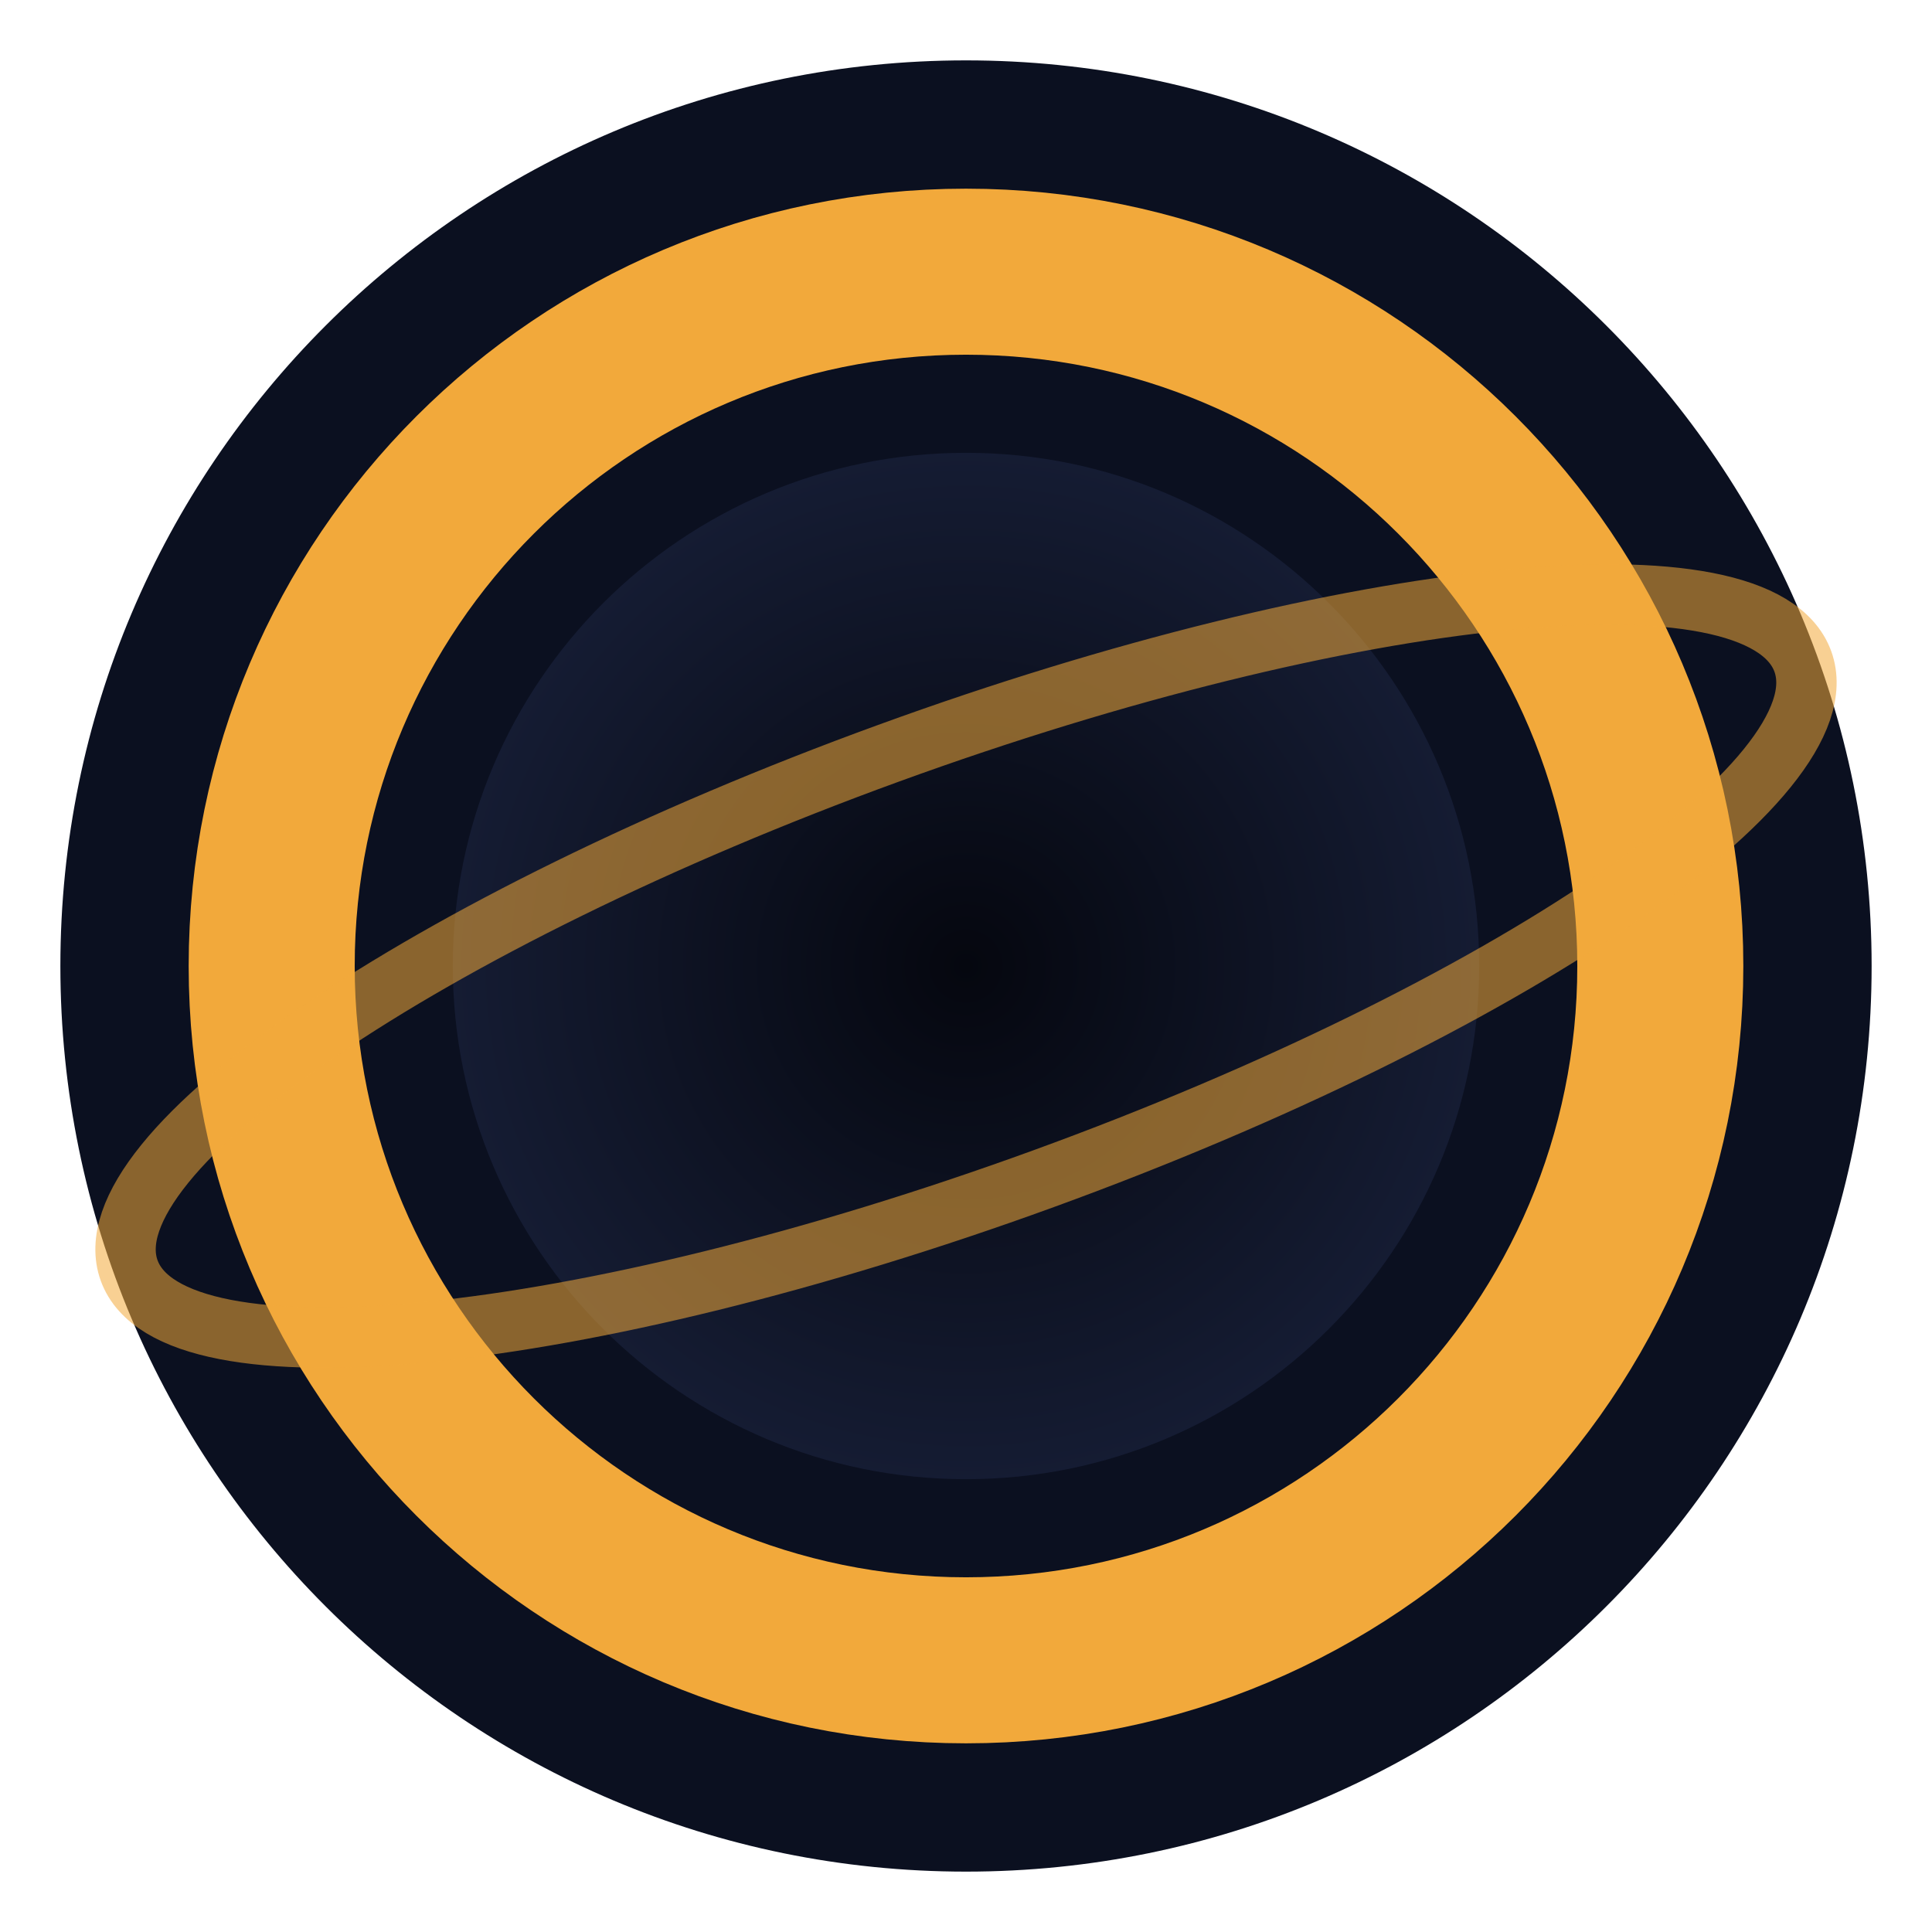
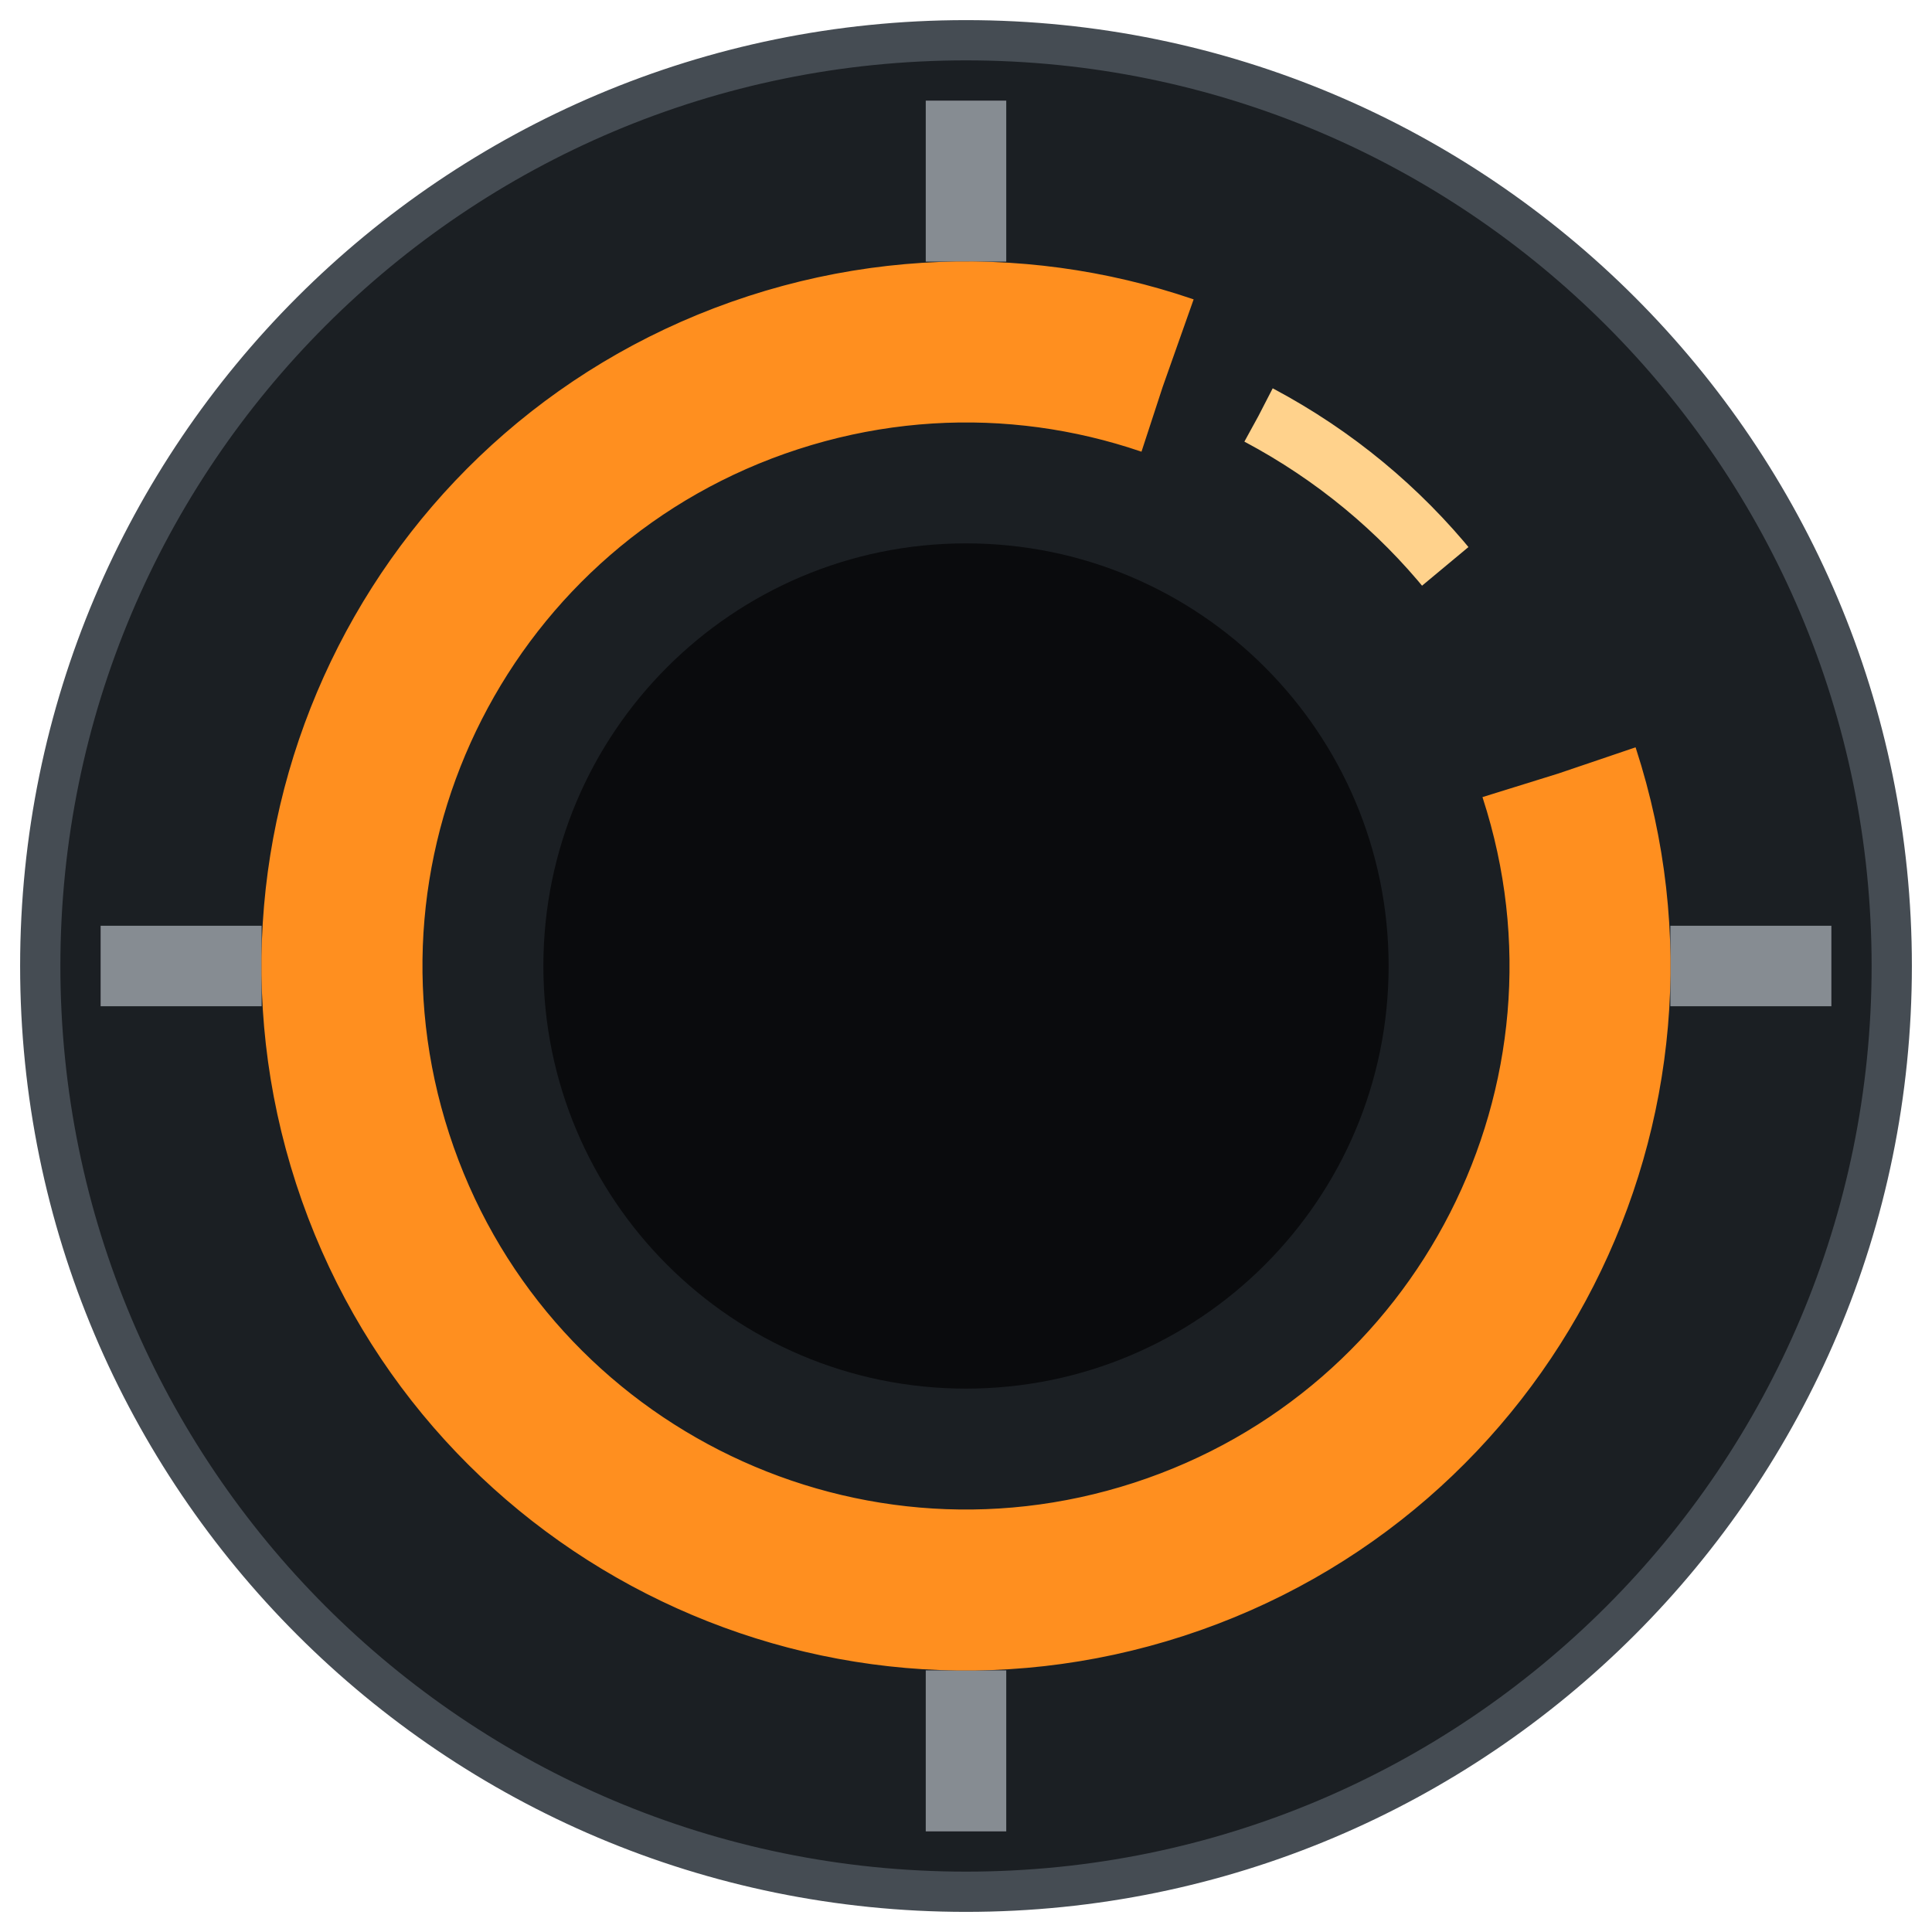
- <svg xmlns="http://www.w3.org/2000/svg" viewBox="0 0 256 256">
-   <defs>
-     <radialGradient id="core" cx="50%" cy="50%" r="50%">
-       <stop offset="0" stop-color="#05070f" />
-       <stop offset="1" stop-color="#151c33" />
-     </radialGradient>
-   </defs>
-   <circle cx="128" cy="128" r="120" fill="#0b1020" />
-   <circle cx="128" cy="128" r="92" fill="none" stroke="#f2a93b" stroke-width="22" />
-   <circle cx="128" cy="128" r="68" fill="url(#core)" />
-   <ellipse cx="128" cy="128" rx="118" ry="30" fill="none" stroke="#f2a93b" stroke-width="8" opacity="0.55" transform="rotate(-20 128 128)" />
+ <svg xmlns="http://www.w3.org/2000/svg" viewBox="0 0 48 48">
+   <circle cx="24" cy="24" r="23" fill="#1b1f23" stroke="#454c53" stroke-width="1" />
+   <path d="M24 2.5v4M24 41.5v4M2.5 24h4M41.5 24h4" stroke="#868c92" stroke-width="2" />
+   <circle cx="24" cy="24" r="15.5" fill="none" stroke="#ff8f1f" stroke-width="4" stroke-dasharray="83 14.4" transform="rotate(-18 24 24)" />
+   <circle cx="24" cy="24" r="15.5" fill="none" stroke="#ffd28c" stroke-width="1.5" stroke-dasharray="6 91.4" transform="rotate(-62 24 24)" />
+   <circle cx="24" cy="24" r="10.5" fill="#0a0b0d" />
</svg>
